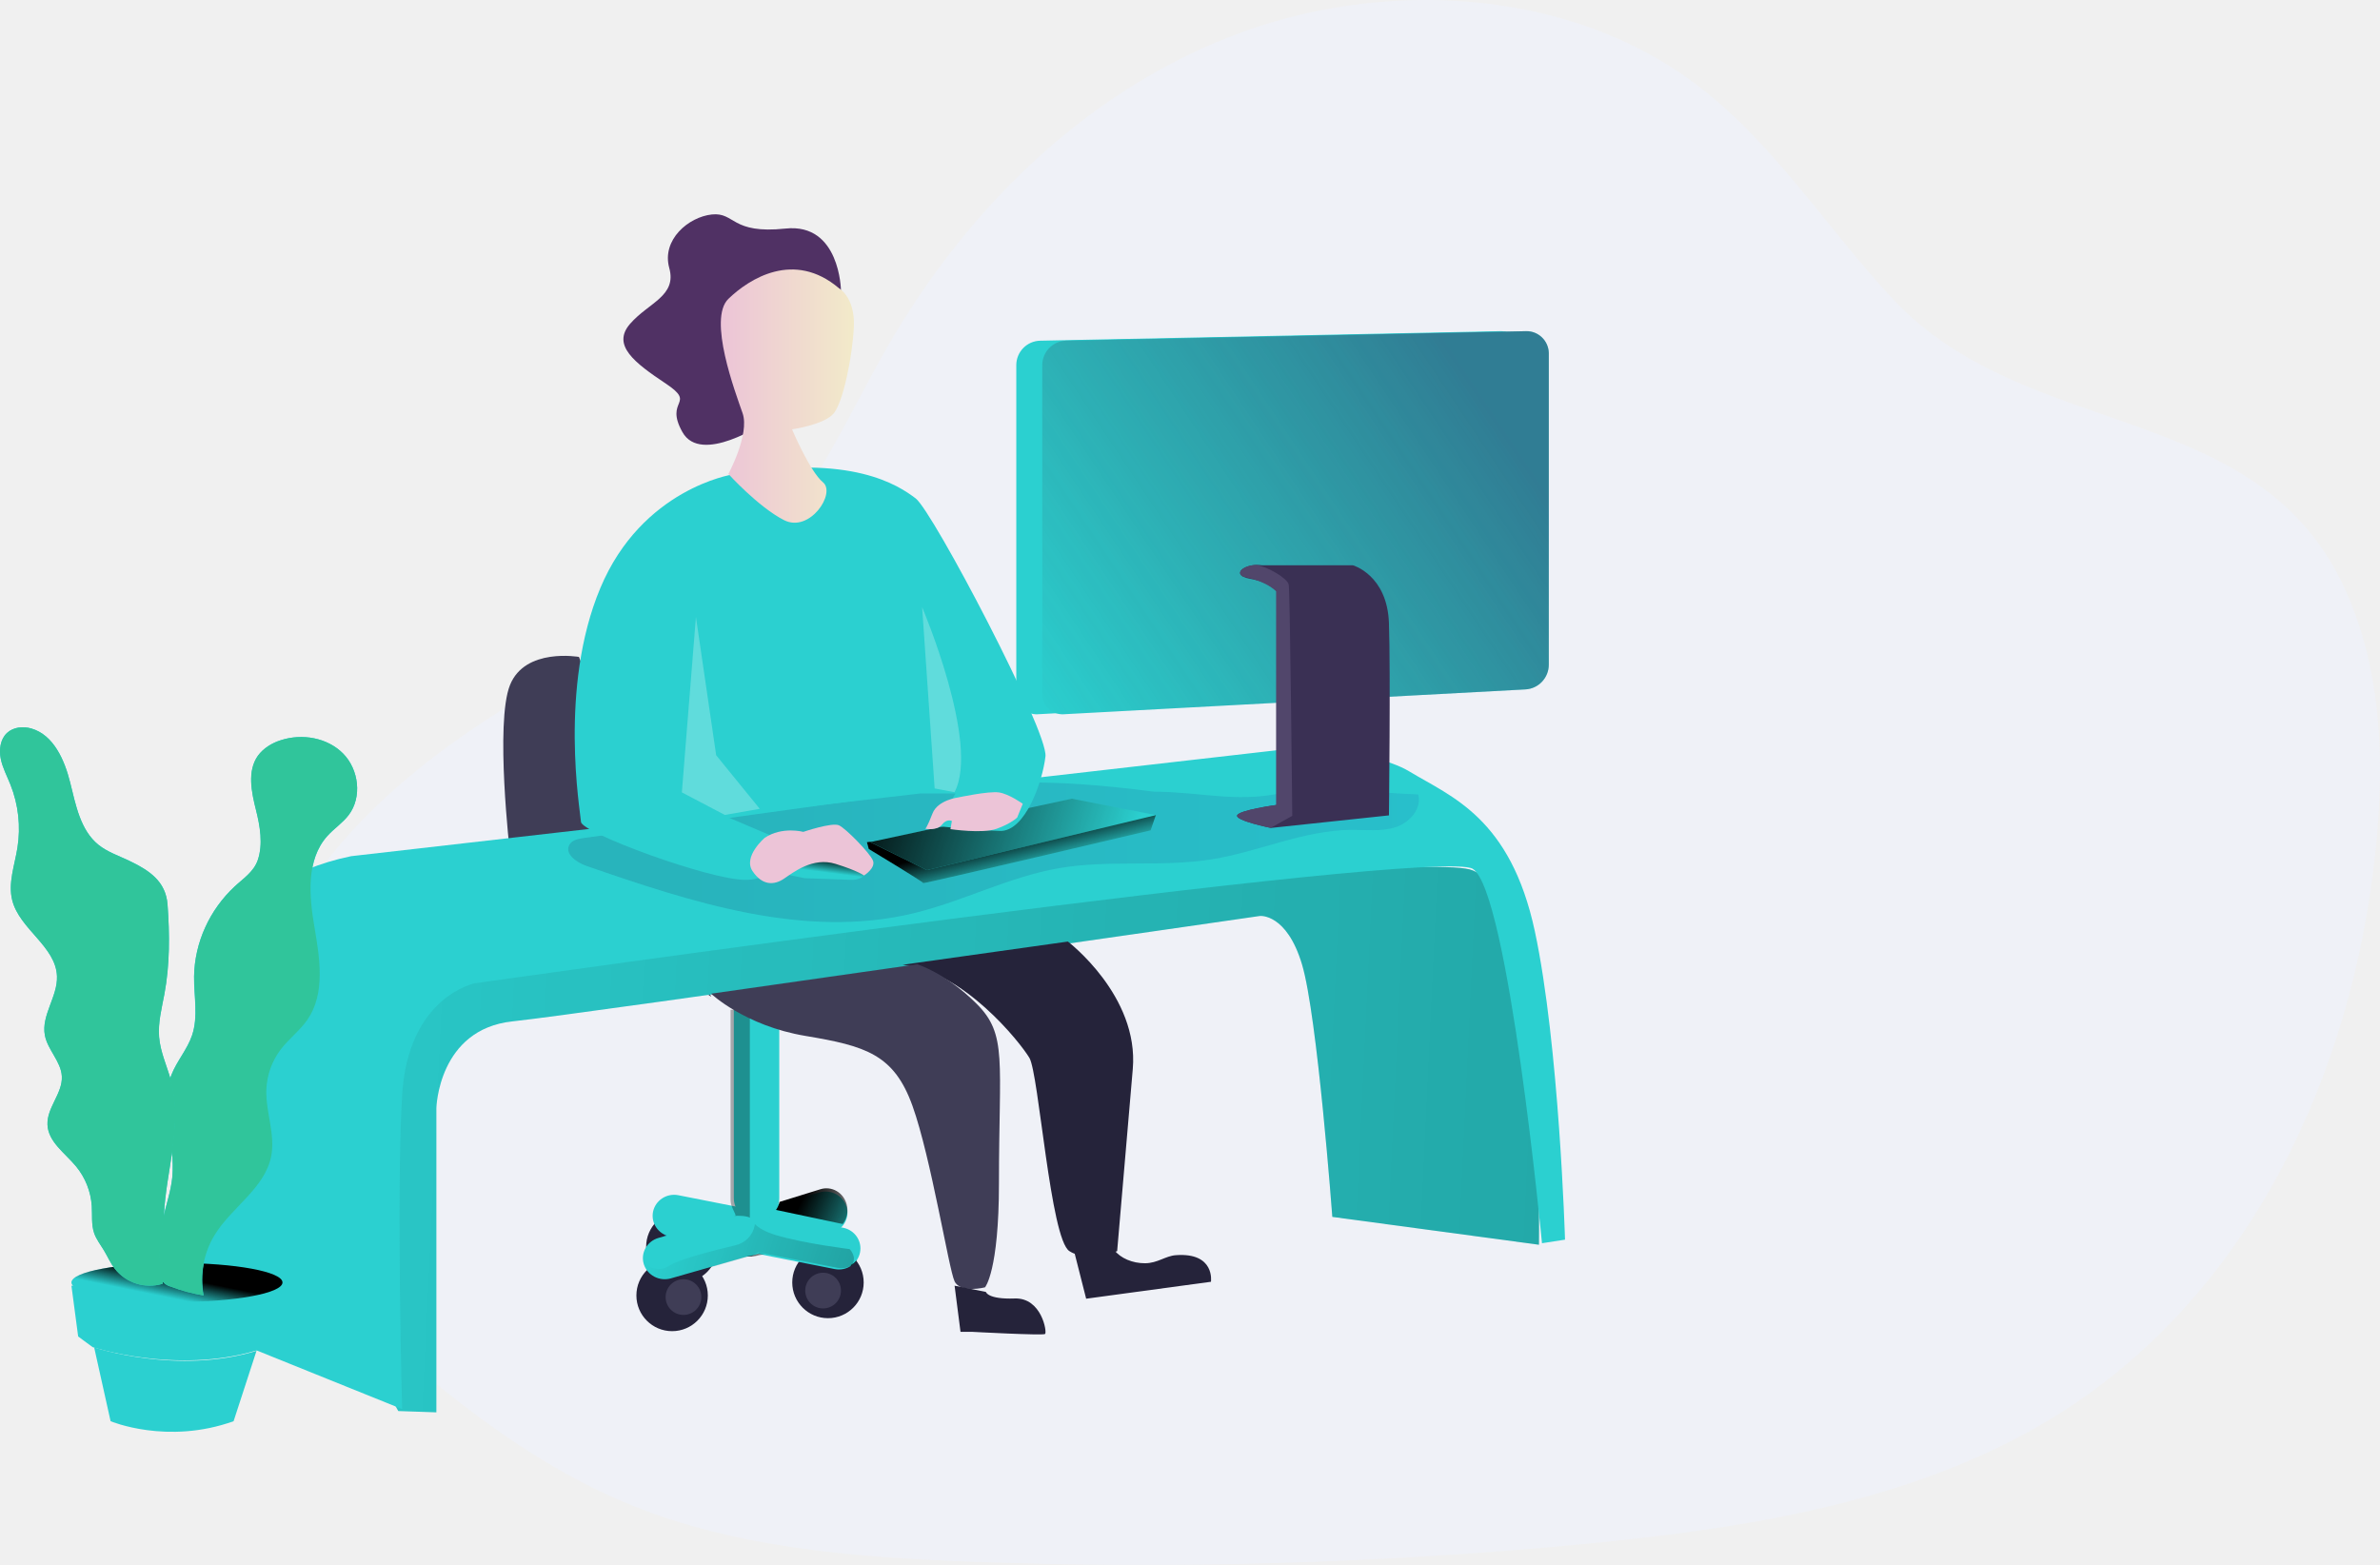
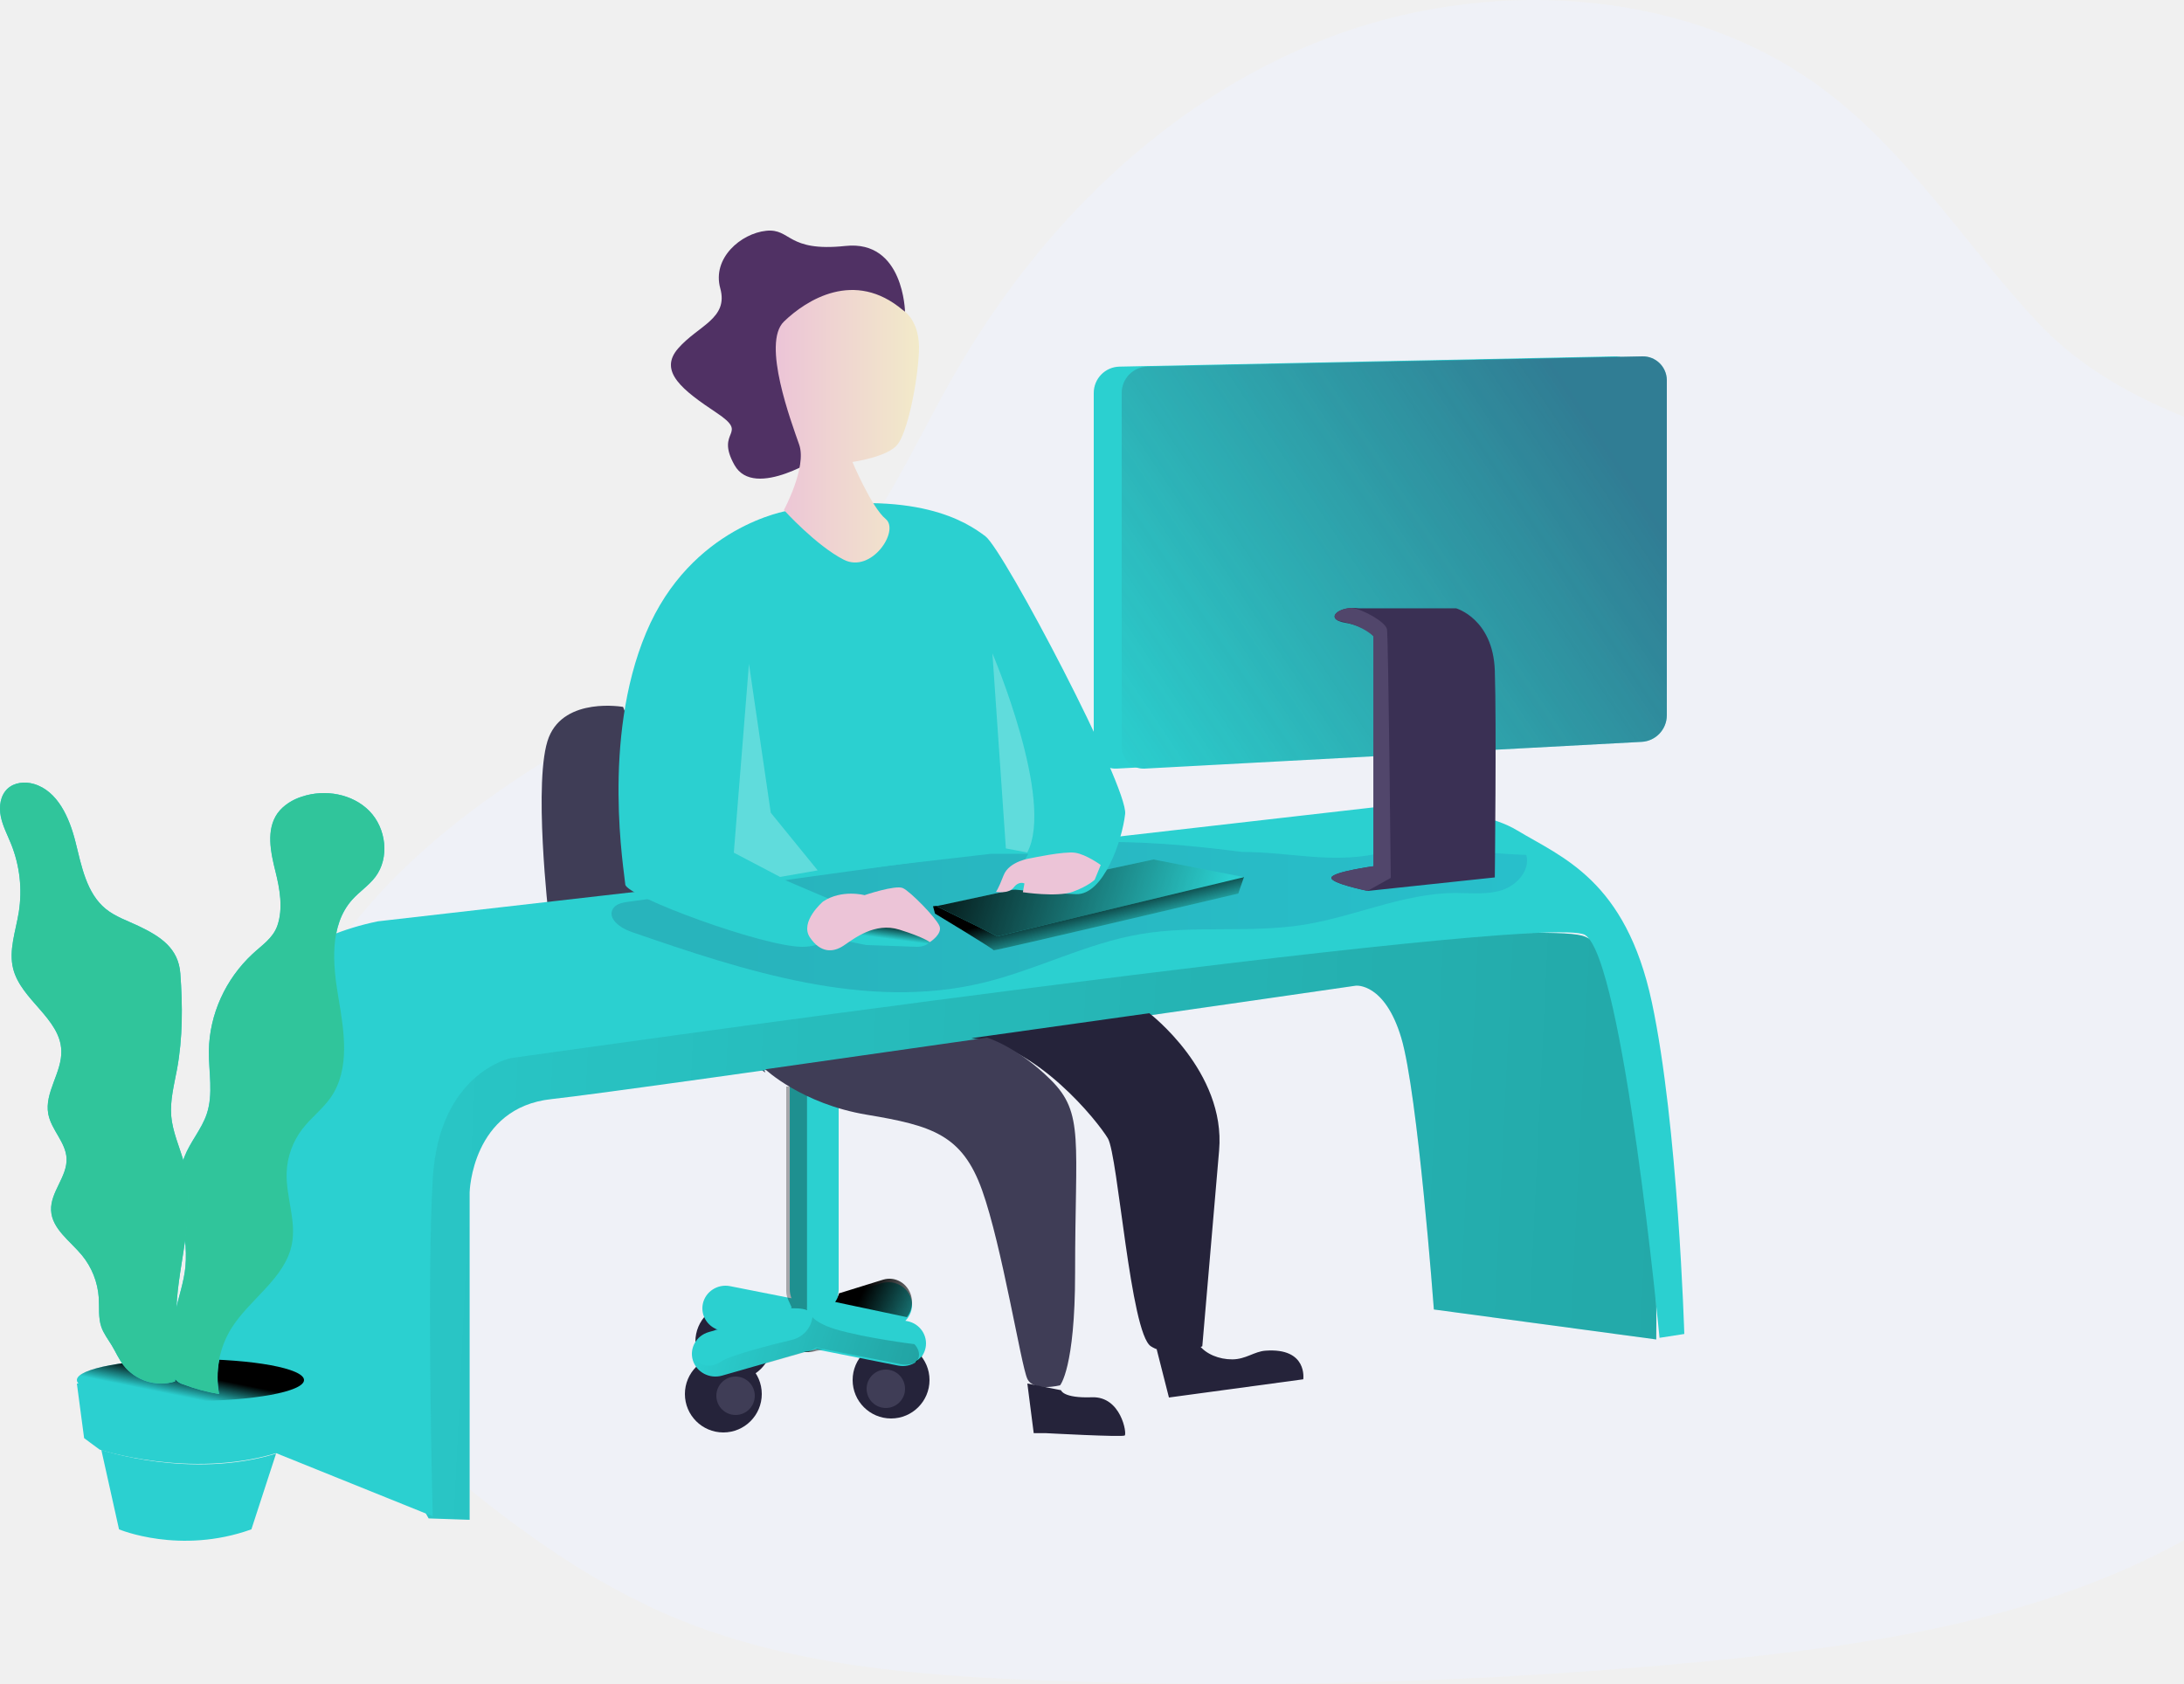
- <svg xmlns="http://www.w3.org/2000/svg" width="733" height="482">
+ <svg xmlns="http://www.w3.org/2000/svg" width="625" height="482">
  <defs>
    <linearGradient id="a" x1="0%" x2="100%" y1="50%" y2="50%">
      <stop offset="0%" stop-color="#183866" />
      <stop offset="100%" stop-color="#1A7FC1" />
    </linearGradient>
    <linearGradient id="b" x1="-.13%" x2="100%" y1="50.057%" y2="50.057%">
      <stop offset="0%" />
      <stop offset="99%" stop-opacity="0" />
    </linearGradient>
    <linearGradient id="c" x1="176.072%" x2="310.393%" y1="-566.037%" y2="-534.629%">
      <stop offset="0%" />
      <stop offset="99%" stop-opacity="0" />
    </linearGradient>
    <linearGradient id="d" x1="58.928%" x2="52.269%" y1="-257.998%" y2="-277.344%">
      <stop offset="0%" />
      <stop offset="99%" stop-opacity="0" />
    </linearGradient>
    <linearGradient id="e" x1="156.099%" x2="8.109%" y1="-63.273%" y2="-76.114%">
      <stop offset="0%" />
      <stop offset="99%" stop-opacity="0" />
    </linearGradient>
    <linearGradient id="f" x1="2361.044%" x2="2162.651%" y1="-16584.906%" y2="-16647.547%">
      <stop offset="0%" />
      <stop offset="99%" stop-opacity="0" />
    </linearGradient>
    <linearGradient id="g" x1="241.391%" x2="133.142%" y1="-426.052%" y2="-412.195%">
      <stop offset="0%" />
      <stop offset="99%" stop-opacity="0" />
    </linearGradient>
    <linearGradient id="h" x1="106.85%" x2="-35.821%" y1="22.502%" y2="19.27%">
      <stop offset="0%" />
      <stop offset="100%" stop-opacity="0" />
    </linearGradient>
    <linearGradient id="i" x1="14.169%" x2="114.168%" y1="-41.335%" y2="-41.335%">
      <stop offset="0%" stop-color="#183866" />
      <stop offset="100%" stop-color="#1A7FC1" />
    </linearGradient>
    <linearGradient id="j" x1="40.386%" x2="71.43%" y1="39.515%" y2="67.977%">
      <stop offset="0%" />
      <stop offset="99%" stop-opacity="0" />
    </linearGradient>
    <linearGradient id="k" x1="-12.531%" x2="93.689%" y1="44.923%" y2="53.42%">
      <stop offset="0%" />
      <stop offset="99%" stop-opacity="0" />
    </linearGradient>
    <linearGradient id="l" x1="53.702%" x2="43.721%" y1="42.271%" y2="80.595%">
      <stop offset="0%" />
      <stop offset="99%" stop-opacity="0" />
    </linearGradient>
    <linearGradient id="m" x1="190.926%" x2="102.154%" y1="-333.246%" y2="-335.028%">
      <stop offset="0%" />
      <stop offset="99%" stop-opacity="0" />
    </linearGradient>
    <linearGradient id="n" x1="168.578%" x2="111.53%" y1="-126.252%" y2="-126.942%">
      <stop offset="0%" />
      <stop offset="99%" stop-opacity="0" />
    </linearGradient>
    <linearGradient id="o" x1="56.989%" x2="28.128%" y1="43.618%" y2="69.958%">
      <stop offset="0%" />
      <stop offset="99%" stop-opacity="0" />
    </linearGradient>
    <linearGradient id="p" x1="58.095%" x2="57.212%" y1="-1473.571%" y2="-1370.204%">
      <stop offset="0%" />
      <stop offset="99%" stop-opacity="0" />
    </linearGradient>
    <linearGradient id="q" x1="-.04%" x2="99.996%" y1="49.993%" y2="49.993%">
      <stop offset="0%" stop-color="#ECC4D7" />
      <stop offset="42%" stop-color="#EFD4D1" />
      <stop offset="100%" stop-color="#F2EAC9" />
    </linearGradient>
    <linearGradient id="r" x1="99.032%" x2="199.03%" y1="-163.287%" y2="-163.287%">
      <stop offset="0%" stop-color="#ECC4D7" />
      <stop offset="42%" stop-color="#EFD4D1" />
      <stop offset="100%" stop-color="#F2EAC9" />
    </linearGradient>
    <linearGradient id="s" x1="124.306%" x2="224.306%" y1="-84.564%" y2="-84.564%">
      <stop offset="0%" stop-color="#ECC4D7" />
      <stop offset="42%" stop-color="#EFD4D1" />
      <stop offset="100%" stop-color="#F2EAC9" />
    </linearGradient>
    <linearGradient id="t" x1="128.89%" x2="24.06%" y1="100.36%" y2="153.095%">
      <stop offset="0%" stop-color="#362958" stop-opacity=".501" />
      <stop offset="100%" stop-color="#34313D" stop-opacity="0" />
    </linearGradient>
    <linearGradient id="u" x1="3990.942%" x2="3874.36%" y1="-34225.187%" y2="-34268.317%">
      <stop offset="0%" />
      <stop offset="99%" stop-opacity="0" />
    </linearGradient>
  </defs>
  <g fill="none" fill-rule="nonzero">
    <path fill="#EFF1F7" d="M583.08 92.214c-20.973-22.385-37.208-49.107-62.275-67.375-39.374-28.754-96.041-31.558-142.08-13.494-46.04 18.063-81.905 54.474-105.544 95.703-12.435 21.692-22.202 45.354-40.423 63.08-15.403 14.976-35.648 24.531-54.843 34.938-30.948 16.733-60.752 36.952-80.78 64.695-20.026 27.743-28.98 64.18-16.178 95.446 8.633 21.097 26.022 37.883 43.836 53.081 20.964 17.869 43.496 34.601 69.5 45.248 32.555 13.246 68.694 16.094 104.134 17.442 62.828 2.38 125.757.601 188.319-5.323 51.23-4.844 104.011-13.113 146.874-39.88 60.043-37.484 91-106.163 97.97-173.51 2.836-26.936 2.118-54.928-8.964-79.92-26.504-59.78-98.017-45.798-139.547-90.131z" />
    <path fill="#3F3D56" d="M178.317 202.334s-16.6-2.947-21.25 8.669c-4.65 11.616 0 51.733 0 51.733L219 307l-40.683-104.666z" />
    <path fill="#2BD0D0" d="M256.202 379.727l-24.555 7.008c-3.568 1.01-7.31-.952-8.372-4.386-1.047-3.438.987-7.046 4.55-8.069l24.522-7.014c3.565-1.01 7.307.947 8.372 4.379 1.058 3.433-.96 7.045-4.517 8.082z" />
    <circle cx="255" cy="395" r="11" fill="#25233A" />
    <circle cx="253.5" cy="397.5" r="5.5" fill="#3F3D56" />
    <circle cx="210" cy="384" r="11" fill="#25233A" />
    <path fill="url(#a)" d="M214 384.5a5.5 5.5 0 11-11 0 5.5 5.5 0 0111 0z" />
    <circle cx="207" cy="399" r="11" fill="#25233A" />
    <path fill="#3F3D56" d="M216 399.5a5.5 5.5 0 11-11 0 5.5 5.5 0 0111 0z" />
    <path fill="#2BD0D0" d="M257.085 390.874l-50.787-10.046c-3.574-.717-5.884-4.13-5.168-7.636.732-3.5 4.21-5.764 7.785-5.066l50.787 10.027c3.574.717 5.884 4.13 5.168 7.637-.723 3.507-4.204 5.781-7.785 5.084z" />
    <path fill="#2BD0D0" d="M226 310h14v59c0 3.866-3.133 7-6.997 7a6.999 6.999 0 01-6.996-7v-59H226z" />
    <path fill="#2BD0D0" d="M231.187 386.708l-24.537 7.025c-3.568 1.014-7.314-.949-8.375-4.388-1.047-3.44.987-7.05 4.548-8.074l24.537-7.005c3.564-1.01 7.304.948 8.368 4.381 1.039 3.435-.99 7.034-4.541 8.06z" />
    <path fill="url(#b)" d="M236 386.26l-3.125.551a12.89 12.89 0 01-2.875.172l1.305-.228a10.302 10.302 0 002.507-.755l2.188.26z" />
    <path fill="url(#c)" d="M261 372.738a6.914 6.914 0 01-1.46 4.262L239 372.65a7.113 7.113 0 001.098-2.462l12.654-3.923a6.201 6.201 0 014.913.579c1.5.867 2.609 2.324 3.083 4.048.164.6.249 1.222.252 1.846z" />
    <path fill="url(#d)" d="M225.22 371.103a5.776 5.776 0 01-.22-1.58V311h5.943v63.07c-.059.31-.04.627.057.93a9.278 9.278 0 00-2.845-.511c-.69-.04-1.385-.04-2.076 0l.425-.1c.262-.04-.94-2.091-1.283-3.286z" opacity=".31" />
    <path fill="url(#e)" d="M262.289 389.8c-.97.523-2.061.797-3.17.796a7.063 7.063 0 01-1.33-.13l-22.407-4.406-1.867-.363a6.54 6.54 0 01-2.133 1.055l-1.11.317-23.025 6.666c-3.514 1.007-7.202-.943-8.247-4.362 1.997 1.805 5.029 1.973 7.223.401 2.811-1.896 14.002-4.743 20.341-6.257 2.996-.698 5.288-3.05 5.848-6 .016-.173.042-.346.08-.517 1.056 1.113 2.997 2.362 6.505 3.423 8.64 2.589 22.667 4.304 22.667 4.304s2.532 2.42.625 5.073z" opacity=".31" />
    <path fill="url(#f)" d="M264 388a7.624 7.624 0 01-2 2 119.75 119.75 0 002-2z" />
    <path fill="url(#g)" d="M226.3 370.559a6.82 6.82 0 001.7 3.13c-.21.039-.425.092-.641.151L206.088 380c-3.271-.813-5.426-3.865-5.044-7.146.381-3.28 3.181-5.781 6.556-5.854a7.14 7.14 0 011.35.132l17.35 3.427z" />
    <path fill="#503164" d="M259 89.407s-.276-20.805-17.075-19.01c-16.8 1.793-15.511-5.095-22.687-4.339-7.175.757-15.51 7.786-13.117 16.468 2.395 8.682-6.332 10.623-12.064 17.21-5.733 6.587 1.349 11.976 11.006 18.416 9.657 6.44-.6 4.773 5.125 14.955 5.726 10.181 25.107-2.825 25.107-2.825L259 89.407z" />
    <path fill="#2BD0D0" d="M122.664 434.601l11.73.399v-93.745s.59-24.241 23.452-26.673c22.861-2.431 230.196-32.466 230.196-32.466s8.218-.87 12.951 14.901c4.733 15.771 9.34 77.787 9.34 77.787l63.64 8.577s1.68-109.55-21.302-115.595c-22.981-6.045-323.522 24.76-323.522 24.76s-22.29 116.352-6.485 142.055z" />
    <path fill="url(#h)" d="M122.664 434.601l11.73.399v-93.745s.59-24.241 23.452-26.673c22.861-2.431 230.196-32.466 230.196-32.466s8.218-.87 12.951 14.901c4.733 15.771 9.34 77.787 9.34 77.787l63.64 8.577s1.68-109.55-21.302-115.595c-22.981-6.045-323.522 24.76-323.522 24.76s-22.29 116.352-6.485 142.055z" opacity=".197" />
    <path fill="#2BD0D0" d="M62 303.784s5.744-31.756 46.144-40.079l285.183-32.643s27.996-1.16 40.804 6.587c12.808 7.746 31.088 14.168 38.583 49.223 7.495 35.056 9.286 94.942 9.286 94.942l-7.09 1.1s-10.348-108.44-21.312-115.306c-10.963-6.865-307.402 35.255-307.402 35.255s-20.561 4.088-22.352 34.532c-1.79 30.443 0 96.605 0 96.605L62 409.057V303.784z" />
    <path fill="url(#i)" d="M355.425 243.844c-14.762-1.9-29.644-3.276-44.519-2.72-11.18.433-22.286 1.966-33.372 3.493l-97.775 13.503c-1.66.23-3.55.603-4.38 2.044-1.592 2.752 2.15 5.464 5.182 6.512 32.51 11.256 67.243 22.656 100.708 14.63 15.3-3.669 29.511-11.288 45.03-13.935 15.518-2.647 31.448-.21 46.933-2.706 14.557-2.345 28.417-9.009 43.172-9.074 4.525 0 9.183.577 13.475-.839 4.293-1.415 8.088-5.739 6.9-10.05-13.853-.478-29.404-3.007-42.992-.262-13.449 2.712-24.894-.596-38.362-.596z" opacity=".19" />
    <path fill="#2BD0D0" d="M267 259.38l.57 2.114s16.881 10.173 16.775 10.501c-.106.328 70.024-16.24 70.024-16.24L356 251l-89 8.38z" />
    <path fill="url(#j)" d="M267 259.38l.57 2.114s16.881 10.173 16.775 10.501c-.106.328 70.024-16.24 70.024-16.24L356 251l-89 8.38z" />
    <path fill="#2BD0D0" d="M268 259.364L330.107 246 356 251.054 285.442 268z" />
    <path fill="url(#k)" d="M268 259.364L330.107 246 356 251.054 285.442 268z" />
    <path fill="#2BD0D0" d="M247.832 270.484l14.457.512s3.672.228 4.62-2.717c.95-2.945-5.89-9.16-6.622-9.277-.733-.118-19.76 5.22-17.017 10.556l4.562.926z" />
    <path fill="url(#l)" d="M247.832 270.484l14.457.512s3.672.228 4.62-2.717c.95-2.945-5.89-9.16-6.622-9.277-.733-.118-19.76 5.22-17.017 10.556l4.562.926z" />
    <path fill="#2BD0D0" d="M79 416.056l-7.058 21.677c-20.473 7.351-37.88 0-37.88 0L29 415s25.535 8.56 50 1.056z" />
    <path fill="url(#m)" d="M79 416.056l-7.058 21.677c-20.473 7.351-37.88 0-37.88 0L29 415s25.535 8.56 50 1.056z" />
    <path fill="#2BD0D0" d="M87 396l-2.284 16.943-5.786 3.008c-24.648 7.42-50.415-1.038-50.415-1.038l-4.443-3.283L22 396h65z" />
    <path fill="url(#n)" d="M87 396l-2.284 16.943-5.786 3.008c-24.648 7.42-50.415-1.038-50.415-1.038l-4.443-3.283L22 396h65z" />
    <ellipse cx="54.5" cy="395" fill="#2BD0D0" rx="32.5" ry="6" />
    <ellipse cx="54.5" cy="395" fill="url(#o)" rx="32.5" ry="6" />
    <path fill="#2BD0D0" d="M39.641 265.03c-3.182-1.515-6.603-2.658-9.356-4.87-5.547-4.5-6.953-12.248-8.69-19.198-1.736-6.951-5.097-14.593-11.944-16.587-2.562-.737-5.567-.445-7.515 1.39-2.053 1.933-2.47 5.11-1.908 7.914.561 2.804 1.928 5.316 2.985 7.974a36.878 36.878 0 012.172 19.477c-.865 5.389-2.932 10.851-1.605 16.134 2.252 8.964 13.47 14.22 13.78 23.457.212 6.233-4.885 12.001-3.73 18.135.852 4.538 5.005 8.08 5.23 12.692.25 5.23-4.662 9.655-4.424 14.885.237 5.23 5.427 8.725 8.815 12.839a21.453 21.453 0 014.827 12.193c.178 2.791-.179 5.682.726 8.327.66 1.933 1.98 3.575 3.004 5.316 1.13 1.88 1.981 3.914 3.341 5.655a13.696 13.696 0 0014.725 4.651c1.05-6.95.132-14.04.423-21.065.574-13.609 5.691-27.324 2.416-40.535-1.201-4.844-3.512-9.443-3.922-14.413-.363-4.44.812-8.838 1.631-13.217 1.69-9.044 1.664-18.394.97-27.538-.547-7.256-5.618-10.599-11.95-13.616z" />
    <path fill="#2BD0D0" d="M59.752 300.767c-.053 6.062 1.33 12.33-.612 18.085-1.47 4.362-4.702 7.934-6.371 12.223-3.85 9.899 1.33 21 .273 31.57-.44 4.354-1.936 8.537-2.88 12.813a51.236 51.236 0 00-.851 16.485 4.17 4.17 0 003.325 4.342A51.942 51.942 0 0062.711 399a26.638 26.638 0 013.445-18.59c5.274-8.63 15.522-14.446 17.43-24.359 1.29-6.712-1.715-13.524-1.502-20.355a21.886 21.886 0 014.482-12.548c2.48-3.227 5.839-5.723 8.147-9.07 5.546-8.066 3.817-18.848 2.168-28.494-1.65-9.647-2.607-20.748 3.91-28.057 2.062-2.31 4.748-4.044 6.617-6.513 4.163-5.504 3.112-13.983-1.73-18.902-4.84-4.92-12.635-6.28-19.218-4.116a13.86 13.86 0 00-7.01 4.76c-3.325 4.714-1.995 11.154-.585 16.757 1.23 4.867 2.221 10.483.539 15.39-1.257 3.651-4.443 5.63-7.15 8.172a38.903 38.903 0 00-12.502 27.692z" />
    <path fill="#30C59B" d="M53.062 354.522c-.938 6.593-2.292 13.239-2.57 19.851v.665a1.757 1.757 0 01-.111.479 51.684 51.684 0 00-.866 16.501c.036.893.261 1.768.66 2.566-.032.279-.072.551-.111.83a13.702 13.702 0 01-14.73-4.652c-1.32-1.741-2.213-3.775-3.342-5.655-1.057-1.748-2.345-3.39-3.005-5.317-.905-2.659-.549-5.536-.727-8.327a21.453 21.453 0 00-4.828-12.196c-3.389-4.087-8.587-7.516-8.818-12.833-.231-5.317 4.676-9.656 4.425-14.887-.224-4.612-4.379-8.154-5.23-12.693-1.157-6.135 3.962-11.903 3.731-18.137-.31-9.238-11.532-14.495-13.785-23.46-1.32-5.284.74-10.747 1.605-16.136a36.876 36.876 0 00-2.146-19.46c-1.057-2.658-2.424-5.163-2.986-7.975-.561-2.81-.145-5.981 1.909-7.922 1.982-1.834 4.954-2.126 7.517-1.389 6.856 1.994 10.204 9.664 11.948 16.615 1.744 6.952 3.144 14.694 8.692 19.2 2.742 2.227 6.176 3.356 9.36 4.872 6.34 3.017 11.413 6.36 11.955 13.55.66 9.145.72 18.496-.97 27.541-.82 4.38-1.982 8.78-1.632 13.219.35 4.44 2.272 8.64 3.527 12.946.139.485.277.977.396 1.469 1.665 6.839 1.13 13.757.132 20.735z" />
    <path fill="url(#p)" d="M49.718 394a7.789 7.789 0 01-.502-2.488c-.43-5.36-.216-10.78.637-16.047.023-.155.052-.31.08-.465-.171 6.346.374 12.744-.215 19z" />
    <path fill="#30C59B" d="M107.393 251.014c-1.871 2.47-4.562 4.202-6.627 6.513-6.527 7.303-5.568 18.41-3.916 28.057 1.651 9.646 3.383 20.428-2.172 28.495-2.31 3.32-5.674 5.842-8.159 9.069a21.865 21.865 0 00-4.49 12.548c-.212 6.831 2.798 13.643 1.506 20.355-1.911 9.913-12.175 15.742-17.457 24.36A26.644 26.644 0 0062.654 399a51.824 51.824 0 01-10.064-2.715 5.425 5.425 0 01-2.344-1.415 2.503 2.503 0 01-.247-.345 6.232 6.232 0 01-.699-2.55c-.599-5.506-.3-11.073.886-16.484.033-.16.073-.319.113-.478.946-4.11 2.345-8.14 2.771-12.336a39.84 39.84 0 00-.16-8.166c1.006-6.971 1.545-13.882-.153-20.668-.12-.49-.26-.982-.4-1.467.127-.425.273-.85.44-1.268 1.672-4.289 4.909-7.86 6.38-12.223 1.939-5.756.56-12.023.613-18.085.087-10.47 4.823-20.58 12.429-27.725 2.71-2.542 5.901-4.52 7.16-8.172 1.685-4.907.666-10.523-.54-15.39-1.418-5.603-2.764-12.043.587-16.757 1.665-2.337 4.29-3.857 7.02-4.76 6.567-2.165 14.407-.804 19.249 4.116 4.842 4.92 5.868 13.43 1.698 18.902z" />
    <path fill="#2BD0D0" d="M225.573 146.146s-27.817 4.3-40.684 34.977c-12.867 30.677-6.176 68.683-5.951 72.027.225 3.344 39.428 17.85 50.635 17.85 11.208 0 13.542-11.229 13.542-11.229l-19.803-8.433 60.17-6.949h10.804l-5.951 10.032s11.743 1.23 19.592 1.511c7.848.281 13.178-15.24 14.057-22.959.88-7.717-34.667-75.458-39.977-79.47-5.31-4.013-19.717-13.817-56.434-7.357z" />
    <path fill="url(#q)" d="M258.392 88.776s5.032 2.83 4.58 11.985c-.453 9.155-3.29 22.932-6.153 26.5-2.864 3.57-12.88 4.968-12.88 4.968s5.464 12.977 9.53 16.326c4.066 3.349-4.086 15.687-12.015 11.639-7.928-4.049-17.12-14.216-17.12-14.216s6.612-12.245 4.376-18.69c-2.235-6.445-10.772-29.064-4.376-35.242 6.396-6.18 20.186-15.035 34.058-3.27z" />
    <path fill="#FFF" opacity=".25" d="M214.334 190L210 244.055 223.238 251 234 249.122l-13.428-16.504zM284 187s17.909 42.077 9.97 57l-6.116-1.16L284 187z" />
    <path fill="url(#r)" d="M235.522 258.045s-6.766 5.775-3.746 10.267c3.02 4.491 6.625 4.363 9.631 2.355 3.006-2.009 8.911-6.776 15.946-4.588 7.035 2.188 8.744 3.58 8.744 3.58s3.705-2.316 2.744-4.639c-.962-2.323-8.32-9.85-10.452-10.825-2.132-.975-10.983 2.021-10.983 2.021s-6.503-1.758-11.884 1.83z" />
    <path fill="url(#s)" d="M295.191 245.598s-6.385.759-7.998 4.957c-1.613 4.198-2.193 4.71-2.193 4.71s3.606.69 5.106-1.264 3.059-1.133 3.059-1.133l-.447 2.507s9.798 1.477 14.224-.11c4.425-1.589 6.325-3.453 6.325-3.453l1.733-4.24s-4.18-3.03-7.332-3.5c-3.152-.47-12.477 1.526-12.477 1.526z" />
    <path fill="#25233A" d="M328.893 290s21.934 16.687 19.984 39.259c-1.949 22.572-4.813 56.087-4.813 56.087s-8.846 3.722-14.707 0c-5.862-3.722-9.411-54.65-12.315-59.513-2.904-4.864-20.375-26.79-39.042-28.679L328.893 290z" />
    <path fill="#3F3D56" d="M219 306.058s10.444 9.895 29.062 13.002c18.619 3.107 27.297 5.7 32.987 21.605 5.69 15.905 11.148 50.137 12.935 53.963 1.786 3.826 9.382 1.874 9.382 1.874s4.296-4.895 4.296-32.114c0-37.946 2.655-45.724-6.913-55.256-9.568-9.533-18.272-12.132-18.272-12.132L219 306.058z" />
    <path fill="#25233A" d="M294 396l1.82 14.197h3.408s21.948 1.187 22.636.675c.688-.513-1.057-11.243-9.372-10.94-8.316.304-8.861-2.023-8.861-2.023L294 396zm37-9.844L334.518 400l38.437-5.212s1.353-9.093-10.823-8.191c-3.214.234-5.608 2.465-9.471 2.485-3.863.02-7.563-1.543-9.511-4.082L331 386.156z" />
    <path fill="#2BD0D0" d="M461.804 212.337l-142.243 7.654c-3.44.181-6.376-2.47-6.561-5.926V112.473c.003-4.101 3.267-7.448 7.348-7.535l141.661-2.937a6.835 6.835 0 014.886 1.917 6.898 6.898 0 012.105 4.827v95.971c-.005 4.056-3.164 7.402-7.196 7.621z" />
    <path fill="#2BD0D0" d="M469.804 212.337l-142.25 7.655c-3.44.177-6.372-2.478-6.554-5.934V112.473c-.004-4.102 3.26-7.452 7.342-7.535l141.68-2.937c3.777-.07 6.898 2.943 6.978 6.738v95.977c-.005 4.057-3.164 7.403-7.196 7.621z" />
    <path fill="url(#t)" d="M469.804 212.337l-142.25 7.655c-3.44.177-6.372-2.478-6.554-5.934V112.473c-.004-4.102 3.26-7.452 7.342-7.535l141.68-2.937c3.777-.07 6.898 2.943 6.978 6.738v95.977c-.005 4.057-3.164 7.403-7.196 7.621z" />
    <path fill="#3A3054" d="M427.773 251.138L391.478 255s-11.053-2.23-10.455-3.862c.599-1.633 12.156-3.205 12.156-3.205v-65.804c-.1-.146-1.621-2.084-5.789-3.319-.807-.239-1.628-.43-2.459-.57a7.252 7.252 0 01-2.06-.624c-2.479-1.28.26-3.51 4.107-3.61a9.625 9.625 0 011.802.106h27.913s10.568 2.973 11.08 17.811c.511 14.839 0 59.215 0 59.215z" />
    <path fill="#51466B" d="M398 251.277L391.322 255s-10.888-2.23-10.299-3.863c.59-1.632 11.995-3.205 11.995-3.205v-65.809c-.138-.152-1.807-1.898-5.703-3.318a28.64 28.64 0 00-4.452-1.195c-2.442-1.28.255-3.51 4.046-3.61 3.228.445 9.585 4.028 9.998 6.073.412 2.044 1.093 71.204 1.093 71.204z" />
    <path fill="url(#u)" d="M263 389c-.881 1.001-1.29 1.37-.77.547.27-.159.527-.342.77-.547z" />
  </g>
</svg>
